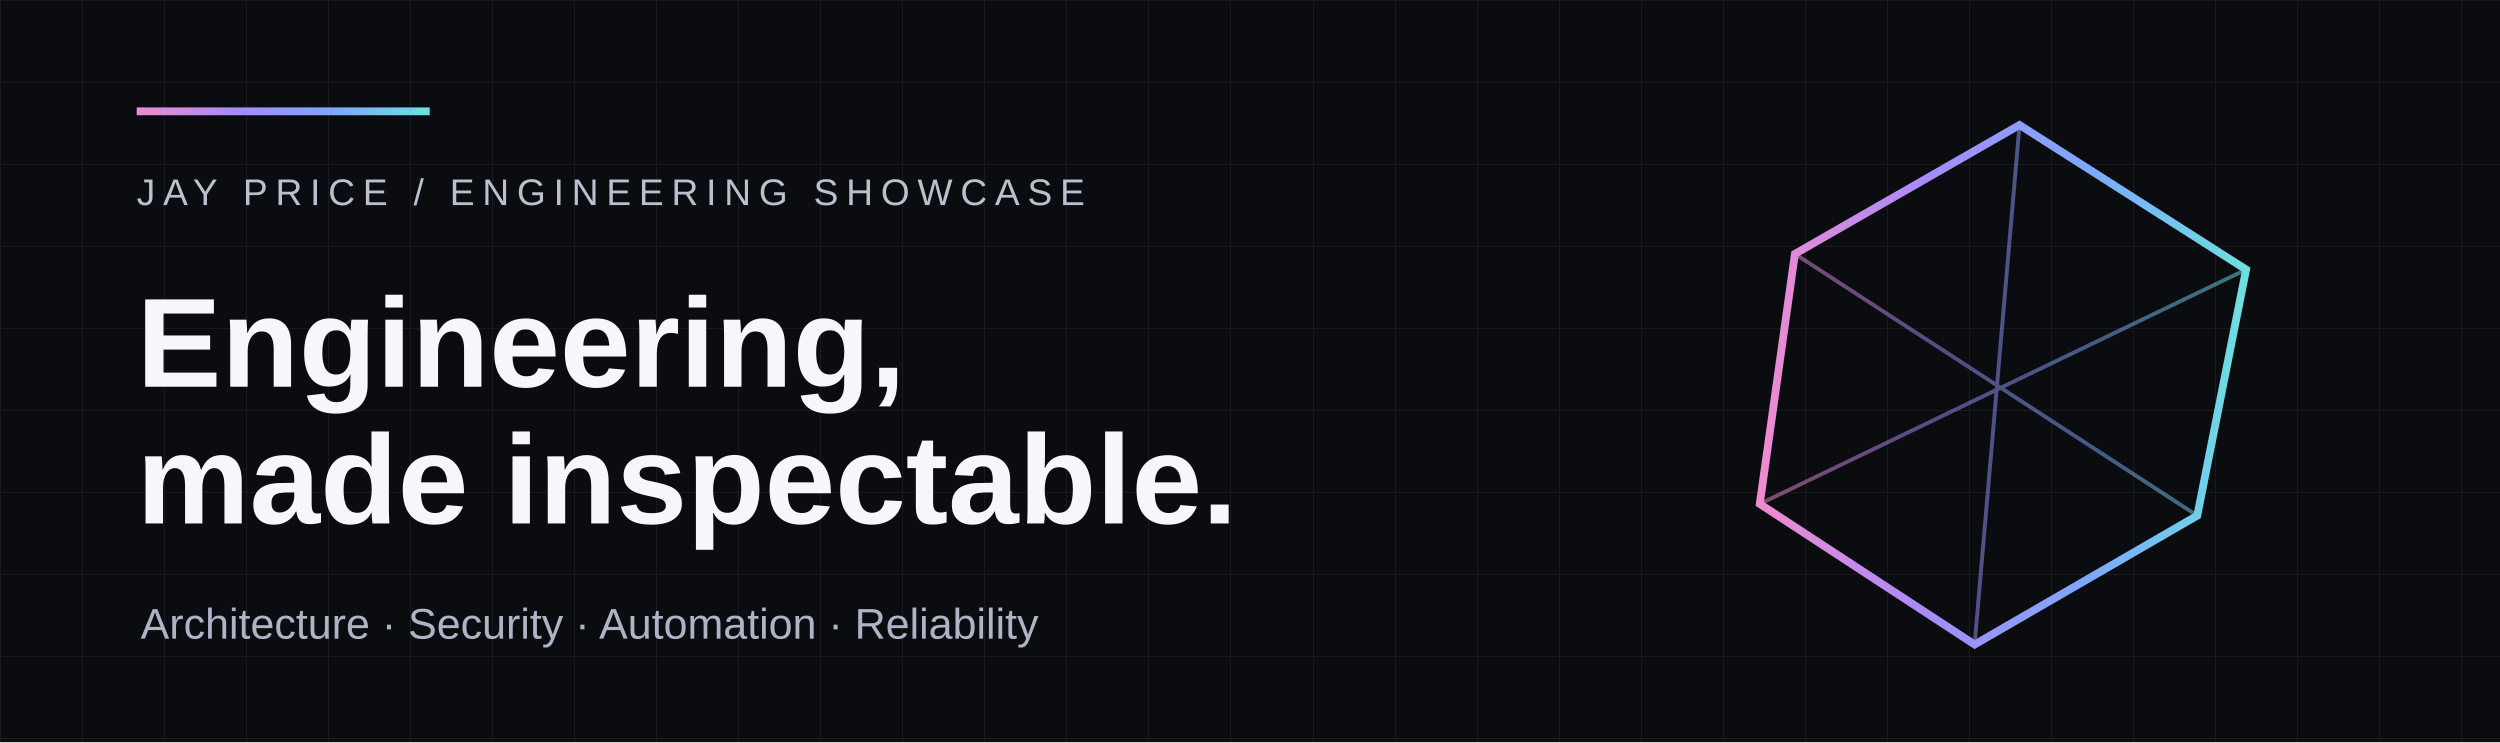
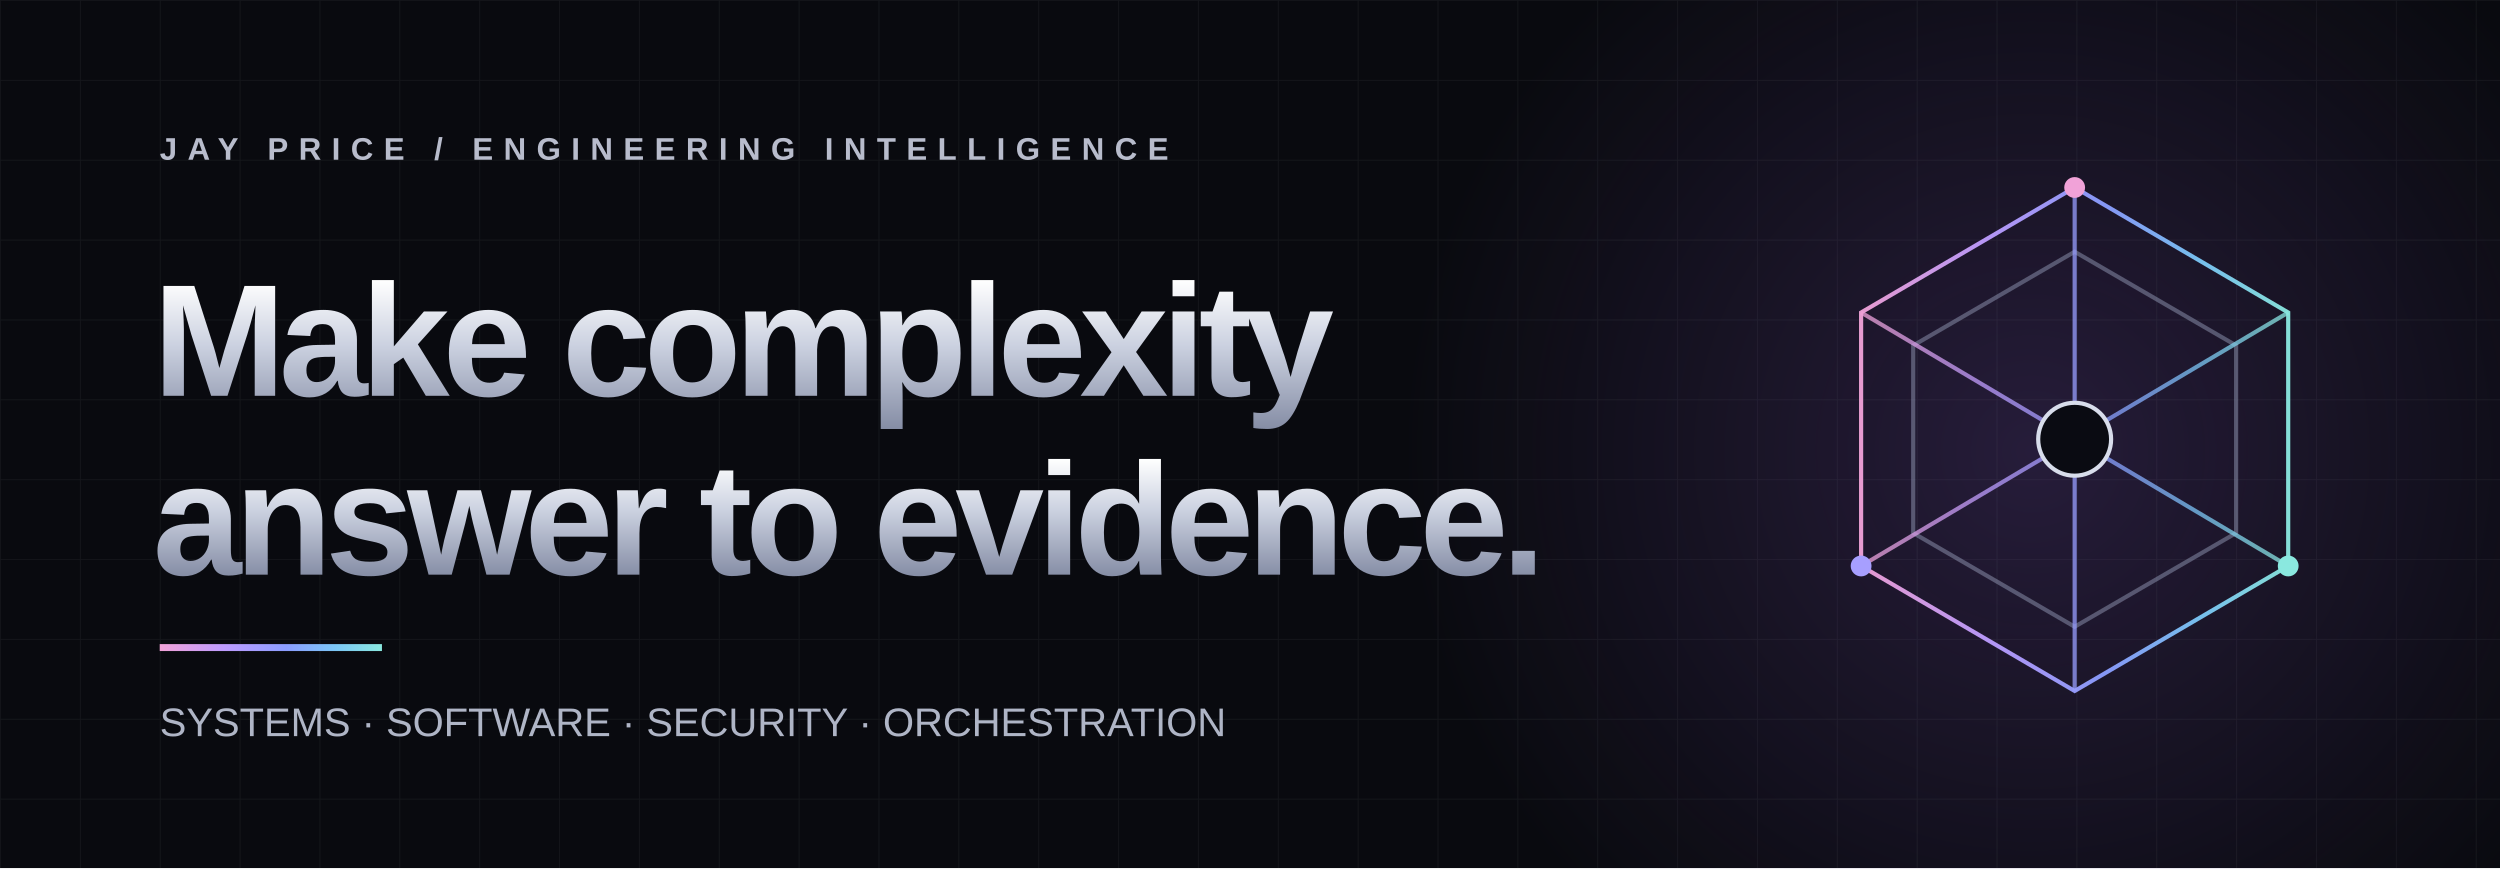
- <svg xmlns="http://www.w3.org/2000/svg" width="1280" height="380" viewBox="0 0 1280 380">
+ <svg xmlns="http://www.w3.org/2000/svg" width="1440" height="500" viewBox="0 0 1440 500" role="img" aria-label="Jay Price, systems architecture, software engineering, technical governance">
  <defs>
-     <linearGradient id="p">
-       <stop stop-color="#f08bcf" />
-       <stop offset=".34" stop-color="#a78bfa" />
-       <stop offset=".68" stop-color="#7ca9ff" />
-       <stop offset="1" stop-color="#6ce0e0" />
+     <linearGradient id="spectrum" x1="0" x2="1" y1="0" y2="0">
+       <stop stop-color="#f1a2d8" />
+       <stop offset=".29" stop-color="#be9cff" />
+       <stop offset=".57" stop-color="#8b9dff" />
+       <stop offset=".79" stop-color="#7bc6f6" />
+       <stop offset="1" stop-color="#8ae8df" />
    </linearGradient>
-     <pattern id="grid" width="42" height="42" patternUnits="userSpaceOnUse">
-       <path d="M42 0H0V42" fill="none" stroke="#777d92" stroke-opacity=".12" />
+     <linearGradient id="chrome" x1="0" y1="0" x2="0" y2="1">
+       <stop stop-color="#ffffff" />
+       <stop offset=".44" stop-color="#cbd1e0" />
+       <stop offset="1" stop-color="#858da5" />
+     </linearGradient>
+     <radialGradient id="aura">
+       <stop stop-color="#8859c8" stop-opacity=".23" />
+       <stop offset="1" stop-color="#8859c8" stop-opacity="0" />
+     </radialGradient>
+     <pattern id="grid" width="46" height="46" patternUnits="userSpaceOnUse">
+       <path d="M46 0H0V46" fill="none" stroke="#c5c8d6" stroke-opacity=".065" />
    </pattern>
+     <filter id="blur">
+       <feGaussianBlur stdDeviation="24" />
+     </filter>
  </defs>
-   <rect width="1280" height="380" fill="#0b0c10" />
-   <rect width="1280" height="380" fill="url(#grid)" />
-   <rect x="70" y="55" width="150" height="4" fill="url(#p)" />
-   <text x="70" y="105" font-family="Arial,sans-serif" font-size="19" fill="#bbc0ce" letter-spacing="4">JAY PRICE / ENGINEERING SHOWCASE</text>
-   <text x="70" y="198" font-family="Arial,sans-serif" font-size="65" font-weight="bold" fill="#f6f7fb">Engineering,</text>
-   <text x="70" y="268" font-family="Arial,sans-serif" font-size="65" font-weight="bold" fill="#f6f7fb">made inspectable.</text>
-   <text x="72" y="327" font-family="Arial,sans-serif" font-size="22" fill="#adb4c6">Architecture · Security · Automation · Reliability</text>
-   <path d="M1034 64 1150 138 1125 264 1011 330 901 258 919 130Z" fill="none" stroke="url(#p)" stroke-width="4" />
-   <path d="M1034 64 1011 330M919 130 1125 264M901 258 1150 138" stroke="url(#p)" stroke-opacity=".5" stroke-width="2" />
+   <rect width="1440" height="500" fill="#090a0f" />
+   <rect width="1440" height="500" fill="url(#grid)" />
+   <circle cx="1170" cy="260" r="360" fill="url(#aura)" />
+   <path d="M0 0H1440" stroke="url(#spectrum)" stroke-width="6" />
+   <text x="92" y="92" font-family="Arial,Helvetica,sans-serif" font-size="18" font-weight="bold" letter-spacing="6" fill="#b8bccc">JAY PRICE  /  ENGINEERING INTELLIGENCE</text>
+   <text x="88" y="228" font-family="Arial,Helvetica,sans-serif" font-size="92" font-weight="bold" letter-spacing="-4" fill="url(#chrome)">Make complexity</text>
+   <text x="88" y="331" font-family="Arial,Helvetica,sans-serif" font-size="92" font-weight="bold" letter-spacing="-4" fill="url(#chrome)">answer to evidence.</text>
+   <rect x="92" y="371" width="128" height="4" fill="url(#spectrum)" />
+   <text x="92" y="424" font-family="Arial,Helvetica,sans-serif" font-size="23" fill="#afb5c6">SYSTEMS  ·  SOFTWARE  ·  SECURITY  ·  ORCHESTRATION</text>
+   <g transform="translate(1195 253)" fill="none" stroke-width="2.4">
+     <path d="M0-145 123-73 123 73 0 145-123 73-123-73Z" stroke="url(#spectrum)" opacity=".95" />
+     <path d="M0-108 93-54 93 54 0 108-93 54-93-54Z" stroke="#a6b0ce" opacity=".42" />
+     <path d="M0-145 0 145M-123-73 123 73M123-73-123 73" stroke="url(#spectrum)" opacity=".75" />
+     <circle cx="0" cy="0" r="21" fill="#0a0b12" stroke="#d8ddeb" />
+     <circle cx="0" cy="-145" r="6" fill="#f1a2d8" />
+     <circle cx="123" cy="73" r="6" fill="#8ae8df" />
+     <circle cx="-123" cy="73" r="6" fill="#a79fff" />
+   </g>
</svg>
